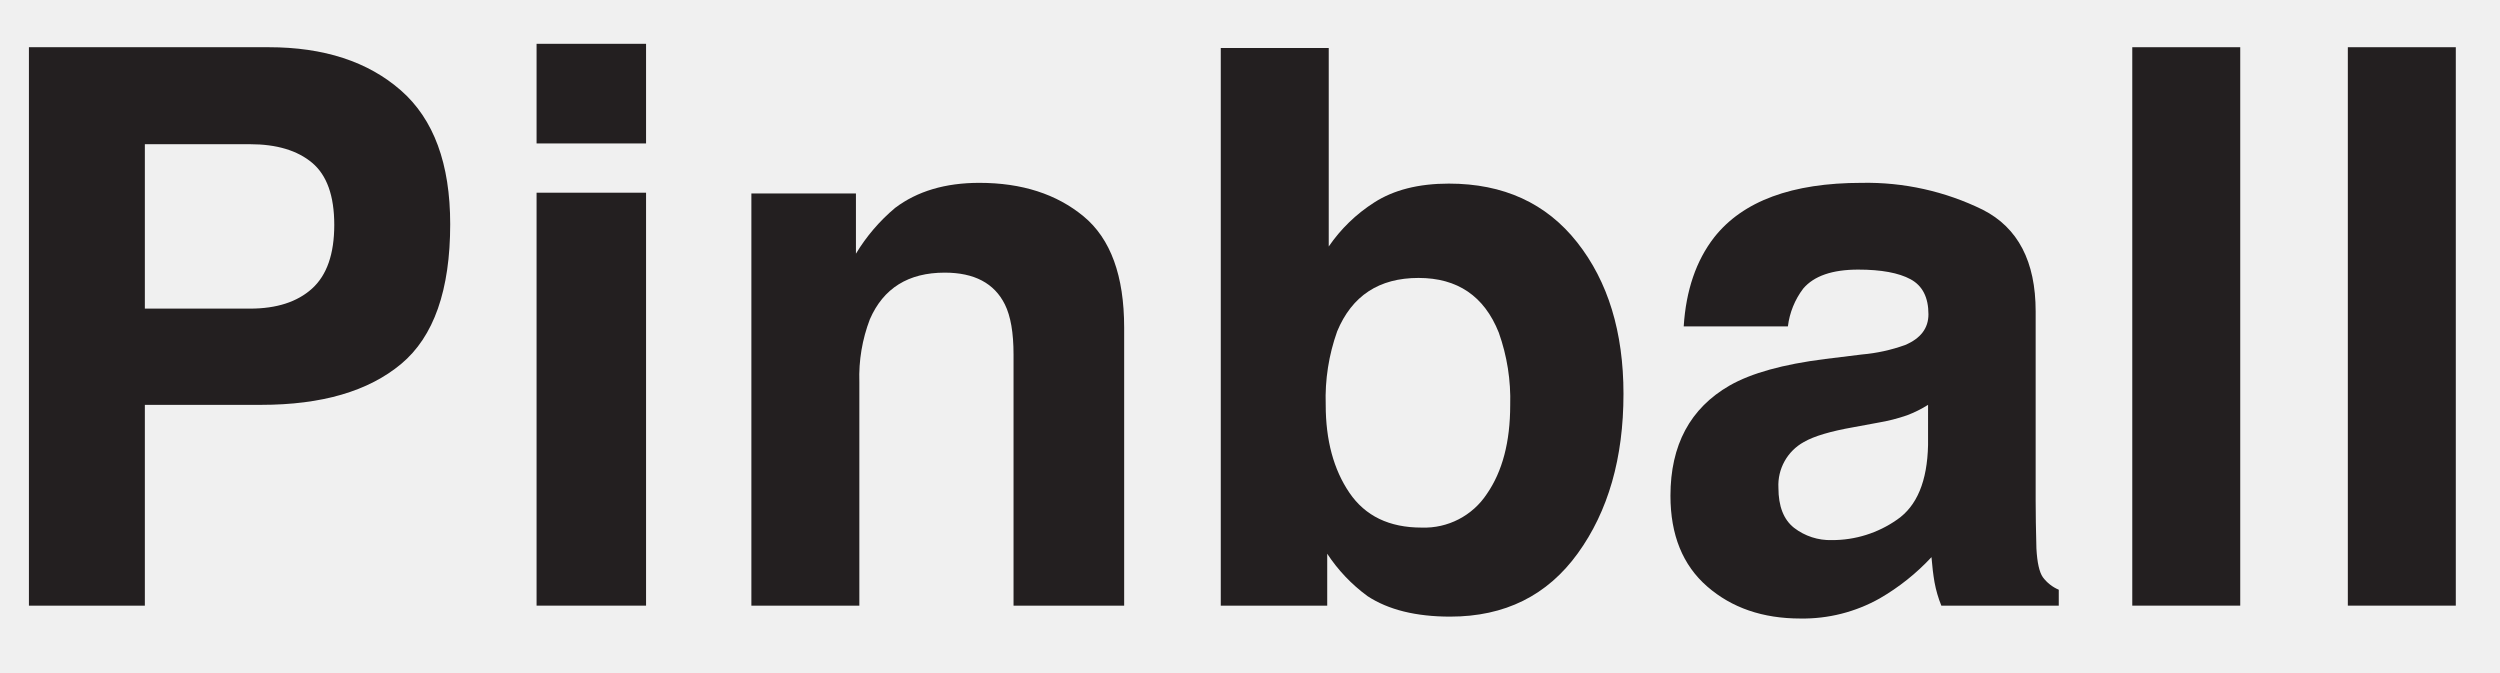
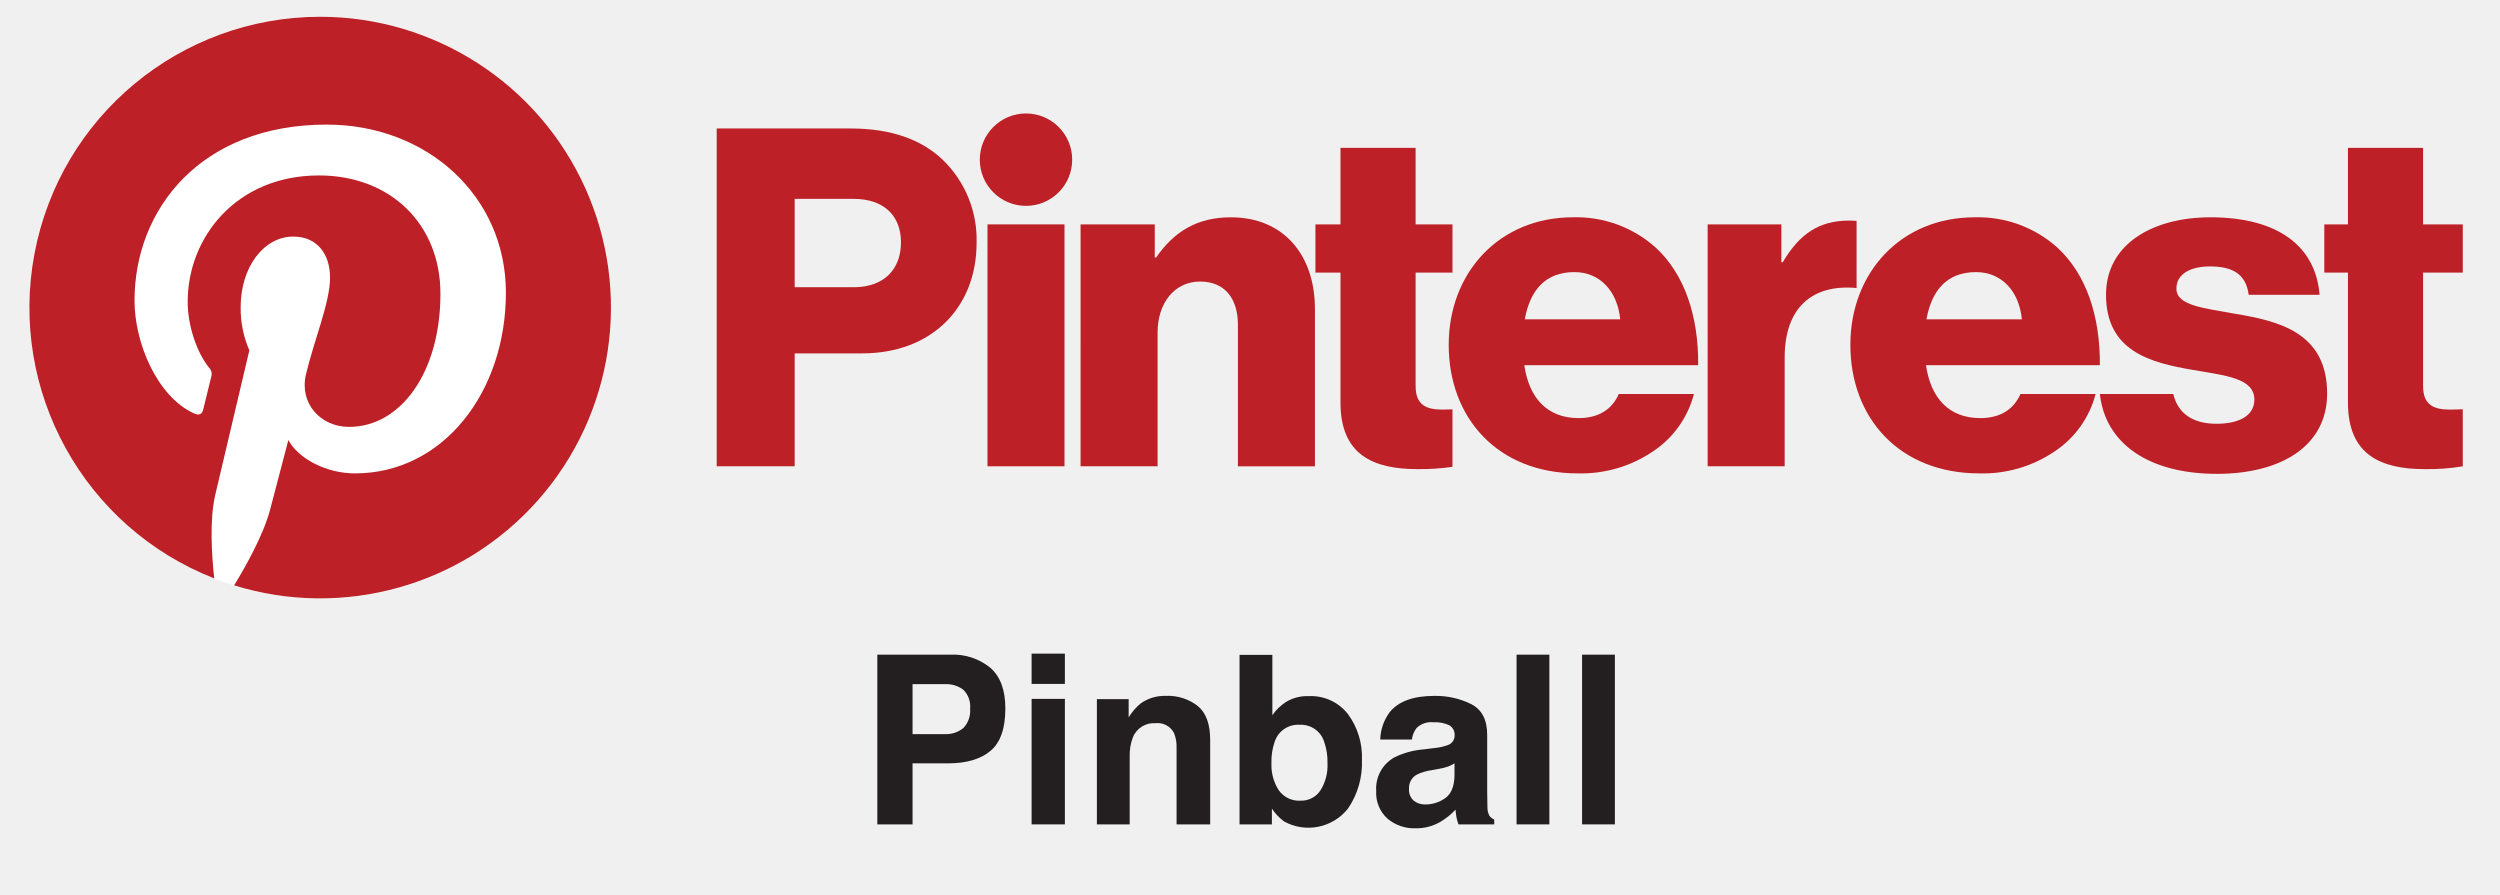
- <svg xmlns="http://www.w3.org/2000/svg" id="Layer_1" data-name="Layer 1" viewBox="0 0 433.93 116.747">
+ <svg xmlns="http://www.w3.org/2000/svg" id="master_logo" data-name="master logo" viewBox="0 0 504 180.24">
  <defs>
-     <style>.cls-1{fill:#231f20;}</style>
+     <style>.cls-1{fill:none;}.cls-2{fill:#231f20;}.cls-3{fill:#bd2026;}.cls-4{clip-path:url(#clip-path);}.cls-5{fill:#fff;}</style>
+     <clipPath id="clip-path">
+       <rect class="cls-1" x="5.43" y="1.935" width="491.57" height="120.129" />
+     </clipPath>
  </defs>
-   <path class="cls-1" d="M69.63,63.169q-8.511,7.102-24.308,7.102H25.142v34.851H5.02V8.196H46.637q14.391,0,22.948,7.496,8.557,7.496,8.557,23.212Q78.142,56.067,69.63,63.169Zm-15.458-34.917q-3.847-3.221-10.779-3.222H25.142V53.568H43.394q6.932,0,10.779-3.485Q58.019,46.599,58.02,39.036,58.02,31.475,54.172,28.252Z" />
-   <path class="cls-1" d="M112.138,24.898H93.134V7.604H112.138ZM93.134,33.447H112.138v71.675H93.134Z" />
-   <path class="cls-1" d="M188.084,37.557q7.039,5.819,7.039,19.299v48.266H175.922V61.525q0-5.655-1.501-8.68-2.744-5.523-10.444-5.523-9.466,0-12.99,8.088a27.961,27.961,0,0,0-1.828,10.916v38.796H130.418V33.578h18.149V44.034a31.758,31.758,0,0,1,6.81-7.957q5.761-4.34,14.602-4.34Q181.045,31.737,188.084,37.557Z" />
-   <path class="cls-1" d="M273.749,42.061q8.042,10.193,8.042,26.303,0,16.703-7.933,27.684-7.931,10.982-22.142,10.981-8.922,0-14.342-3.551a28.512,28.512,0,0,1-7.006-7.365v9.009H211.891V8.328h18.741V42.784a27.44,27.44,0,0,1,7.875-7.628q5.096-3.287,12.972-3.288Q265.707,31.869,273.749,42.061Zm-15.665,43.662q4.044-5.851,4.045-15.387a34.428,34.428,0,0,0-1.989-12.625q-3.778-9.469-13.923-9.469-10.276,0-14.122,9.271a34.535,34.535,0,0,0-1.989,12.757q0,9.207,4.111,15.255,4.11,6.051,12.53,6.05A12.998,12.998,0,0,0,258.084,85.723Z" />
-   <path class="cls-1" d="M323.198,61.525a29.636,29.636,0,0,0,7.485-1.644q4.042-1.709,4.041-5.326,0-4.405-3.1-6.083-3.1-1.677-9.099-1.677-6.731,0-9.531,3.288a13.55,13.55,0,0,0-2.666,6.576h-18.083q.593-9.403,5.283-15.453,7.462-9.469,25.624-9.469a45.691,45.691,0,0,1,21.001,4.669q9.179,4.67,9.18,17.623V86.907q0,3.42.131,8.286.198,3.683,1.118,4.998a6.705,6.705,0,0,0,2.762,2.17v2.762H336.96a20.805,20.805,0,0,1-1.184-4.077q-.33-1.906-.525-4.34a38.675,38.675,0,0,1-8.996,7.167,27.18,27.18,0,0,1-13.757,3.485q-9.79,0-16.171-5.557-6.384-5.556-6.383-15.749,0-13.217,10.268-19.135,5.631-3.221,16.562-4.603Zm11.459,8.746a20.664,20.664,0,0,1-3.633,1.808,30.715,30.715,0,0,1-5.032,1.282l-4.267.789q-5.997,1.053-8.613,2.565a8.559,8.559,0,0,0-4.428,7.957q0,4.8,2.705,6.937a10.271,10.271,0,0,0,6.576,2.137,19.586,19.586,0,0,0,11.317-3.551q5.175-3.551,5.374-12.954Z" />
-   <path class="cls-1" d="M388.843,105.122H370.103V8.196h18.74Z" />
-   <path class="cls-1" d="M426.258,105.122H407.518V8.196h18.74Z" />
+   <path class="cls-2" d="M199.674,151.386q-3.004,2.506-8.58,2.507h-7.124v12.302h-7.103V131.981h14.69a11.851,11.851,0,0,1,8.1,2.646q3.021,2.646,3.021,8.193Q202.678,148.879,199.674,151.386Zm-5.457-12.326a5.76,5.76,0,0,0-3.805-1.137H183.97v10.073h6.443a5.464,5.464,0,0,0,3.805-1.229,5.023,5.023,0,0,0,1.358-3.9A4.717,4.717,0,0,0,194.217,139.06Z" />
+   <path class="cls-2" d="M214.679,137.876h-6.708v-6.104h6.708Zm-6.708,3.018h6.708v25.301h-6.708Z" />
+   <path class="cls-2" d="M241.487,142.345q2.484,2.054,2.484,6.812v17.037h-6.777V150.805a7.064,7.064,0,0,0-.53-3.063,3.723,3.723,0,0,0-3.687-1.95,4.571,4.571,0,0,0-4.586,2.855,9.878,9.878,0,0,0-.645,3.853v13.695h-6.615v-25.254h6.406v3.69a11.198,11.198,0,0,1,2.404-2.809,8.327,8.327,0,0,1,5.154-1.532A9.695,9.695,0,0,1,241.487,142.345Z" />
+   <path class="cls-2" d="M271.726,143.935a14.539,14.539,0,0,1,2.84,9.284,16.261,16.261,0,0,1-2.801,9.772,10.165,10.165,0,0,1-12.879,2.623,10.085,10.085,0,0,1-2.473-2.6v3.18h-6.521v-34.168h6.615v12.163a9.658,9.658,0,0,1,2.779-2.692,8.298,8.298,0,0,1,4.578-1.16A9.455,9.455,0,0,1,271.726,143.935Zm-5.529,15.412a9.377,9.377,0,0,0,1.428-5.432,12.178,12.178,0,0,0-.701-4.456,4.891,4.891,0,0,0-4.916-3.343,4.962,4.962,0,0,0-4.984,3.272,12.181,12.181,0,0,0-.703,4.504,9.379,9.379,0,0,0,1.451,5.385,4.986,4.986,0,0,0,4.424,2.136A4.587,4.587,0,0,0,266.196,159.347Z" />
+   <path class="cls-2" d="M289.183,150.805a10.422,10.422,0,0,0,2.641-.58A1.992,1.992,0,0,0,293.251,148.345a2.222,2.222,0,0,0-1.096-2.147,6.909,6.909,0,0,0-3.211-.592,4.218,4.218,0,0,0-3.365,1.161,4.777,4.777,0,0,0-.939,2.32h-6.385a9.688,9.688,0,0,1,1.865-5.454q2.634-3.343,9.045-3.343a16.128,16.128,0,0,1,7.414,1.648q3.24,1.648,3.24,6.221v11.605q0,1.207.047,2.925a3.651,3.651,0,0,0,.395,1.764,2.362,2.362,0,0,0,.975.767v.975H294.04a7.282,7.282,0,0,1-.418-1.439c-.078-.448-.139-.959-.186-1.531a13.636,13.636,0,0,1-3.176,2.529,9.592,9.592,0,0,1-4.855,1.23,8.379,8.379,0,0,1-5.709-1.961,6.977,6.977,0,0,1-2.254-5.56,7.205,7.205,0,0,1,3.625-6.755,16.183,16.183,0,0,1,5.846-1.624Zm4.045,3.088a7.331,7.331,0,0,1-1.283.638,10.807,10.807,0,0,1-1.777.453l-1.506.278a9.922,9.922,0,0,0-3.039.905,3.021,3.021,0,0,0-1.564,2.809,2.934,2.934,0,0,0,.955,2.449,3.629,3.629,0,0,0,2.322.754,6.908,6.908,0,0,0,3.994-1.254q1.828-1.252,1.898-4.572Z" />
+   <path class="cls-2" d="M312.353,166.195h-6.615V131.981h6.615Z" />
+   <path class="cls-2" d="M325.561,166.195h-6.615V131.981h6.615Z" />
+   <g id="g10">
+     <path id="path12" class="cls-3" d="M199.076,45.236h15.527V94.005h-15.527Z" />
+     <g id="g14">
+       <g class="cls-4">
+         <g id="g16">
+           <g id="g22">
+             <path id="path24" class="cls-3" d="M217.845,45.236H232.799v6.668h.285c3.62-5.239,8.287-8.096,15.05-8.096,10.668,0,16.955,7.62,16.955,18.479v31.719h-15.526V65.43c0-5.144-2.572-8.669-7.62-8.669-5.143,0-8.573,4.287-8.573,10.287V94.005h-15.526Z" />
+           </g>
+           <g id="g26">
+             <path id="path28" class="cls-3" d="M216.153,32.188a9.313,9.313,0,1,0-9.313,9.313,9.313,9.313,0,0,0,9.313-9.313" />
+           </g>
+           <g id="g30">
+             <path id="path32" class="cls-3" d="M374.288,44.532c-.443-.04-.951-.058-1.545-.058-5.906,0-9.906,2.572-13.335,8.382h-.285v-7.62H344.262v48.769h15.526V72.097c0-10.151,5.622-14.855,14.5-14.034Z" />
+           </g>
+           <g id="g34">
+             <path id="path36" class="cls-3" d="M450.48,63.238c-6.191-1.143-11.716-1.619-11.716-5.048,0-3.048,2.953-4.477,6.763-4.477,4.286,0,7.239,1.333,7.811,5.715h14.288c-.762-9.62-8.192-15.622-22.003-15.622-11.526,0-21.051,5.334-21.051,15.622,0,11.43,9.049,13.716,17.527,15.145,6.477,1.143,12.382,1.619,12.382,6.001,0,3.144-2.953,4.858-7.62,4.858-4.683,0-7.78-1.981-8.729-6.001H423.337c1.089,10.026,9.889,16.097,23.619,16.097,12.764,0,22.194-5.525,22.194-16.192,0-12.479-10.097-14.669-18.67-16.098" />
+           </g>
+           <g id="g38">
+             <path id="path40" class="cls-3" d="M398.373,54.856c5.048,0,8.668,3.715,9.239,9.526H388.371c1.048-5.811,4.096-9.526,10.002-9.526m.857,29.433c-6.382,0-10.001-4.095-10.954-10.668h35.053c.095-9.906-2.762-18.384-8.573-23.717a23.981,23.981,0,0,0-16.67-6.096c-14.859,0-25.051,11.144-25.051,25.718,0,14.763,9.906,25.909,26.004,25.909a25.787,25.787,0,0,0,15.241-4.477A19.844,19.844,0,0,0,422.471,79.432H407.326c-1.334,3.048-4,4.857-8.096,4.857" />
+           </g>
+           <g id="g42">
+             <path id="path44" class="cls-3" d="M496.494,82.505c-.719.028-1.685.07-2.573.07-3.334,0-5.429-.953-5.429-4.763V54.952h8.002V45.236h-8.002V29.805H473.347V45.236h-4.765v9.716h4.765V81.146c0,10.478,6.477,13.43,15.526,13.43a42.576,42.576,0,0,0,7.621-.563Z" />
+           </g>
+           <g id="g46">
+             <path id="path48" class="cls-3" d="M292.817,82.527c-.619.024-1.334.048-2.002.048-3.333,0-5.429-.953-5.429-4.763V54.952h7.432V45.236h-7.432V29.805h-15.145V45.236h-5.05v9.716h5.05V81.146c0,10.478,6.477,13.43,15.526,13.43a46.019,46.019,0,0,0,7.051-.462Z" />
+           </g>
+           <g id="g50">
+             <path id="path52" class="cls-3" d="M326.636,64.382c-.571-5.81-4.192-9.526-9.24-9.526-5.906,0-8.953,3.715-10.001,9.526ZM292.059,69.525c0-14.574,10.192-25.718,25.051-25.718a23.981,23.981,0,0,1,16.669,6.096c5.81,5.334,8.668,13.812,8.572,23.718H307.299c.952,6.572,4.572,10.668,10.954,10.668,4.095,0,6.763-1.81,8.096-4.858h15.145a19.847,19.847,0,0,1-8.192,11.526A25.787,25.787,0,0,1,318.063,95.434c-16.098,0-26.004-11.145-26.004-25.909" />
+           </g>
+           <g id="g54">
+             <path id="path56" class="cls-3" d="M172.113,57.905c6.096,0,9.525-3.62,9.525-9.05,0-5.429-3.525-8.763-9.525-8.763H160.205V57.905ZM144.487,25.9h26.962c8.287,0,14.383,2.286,18.574,6.287A22.366,22.366,0,0,1,196.881,48.951c0,13.049-9.049,22.289-23.051,22.289H160.205v22.765h-15.719Z" />
+           </g>
+           <g id="g58">
+             <path id="path60" class="cls-5" d="M123.173,62A58.619,58.619,0,1,1,64.554,3.381a58.62,58.62,0,0,1,58.619,58.619" />
+           </g>
+           <g id="g62">
+             <path id="path64" class="cls-3" d="M64.553,3.381a58.629,58.629,0,0,0-21.362,113.224c-.512-4.638-.975-11.771.203-16.834,1.065-4.575,6.874-29.138,6.874-29.138a21.166,21.166,0,0,1-1.753-8.703c0-8.151,4.724-14.236,10.607-14.236,5.001,0,7.417,3.755,7.417,8.257,0,5.03-3.202,12.549-4.855,19.518-1.381,5.834,2.926,10.593,8.681,10.593,10.419,0,18.427-10.986,18.427-26.843,0-14.035-10.085-23.849-24.486-23.849-16.679,0-26.469,12.51-26.469,25.439,0,5.038,1.941,10.441,4.363,13.378a1.752,1.752,0,0,1,.407,1.681c-.445,1.851-1.434,5.833-1.628,6.648-.256,1.073-.85,1.301-1.961.784-7.321-3.408-11.899-14.112-11.899-22.709,0-18.491,13.435-35.473,38.732-35.473,20.335,0,36.138,14.49,36.138,33.856,0,20.202-12.738,36.461-30.418,36.461-5.94,0-11.524-3.086-13.436-6.731,0,0-2.939,11.192-3.652,13.935-1.323,5.092-4.896,11.474-7.286,15.367A58.625,58.625,0,1,0,64.553,3.381" />
+           </g>
+         </g>
+       </g>
+     </g>
+   </g>
</svg>
